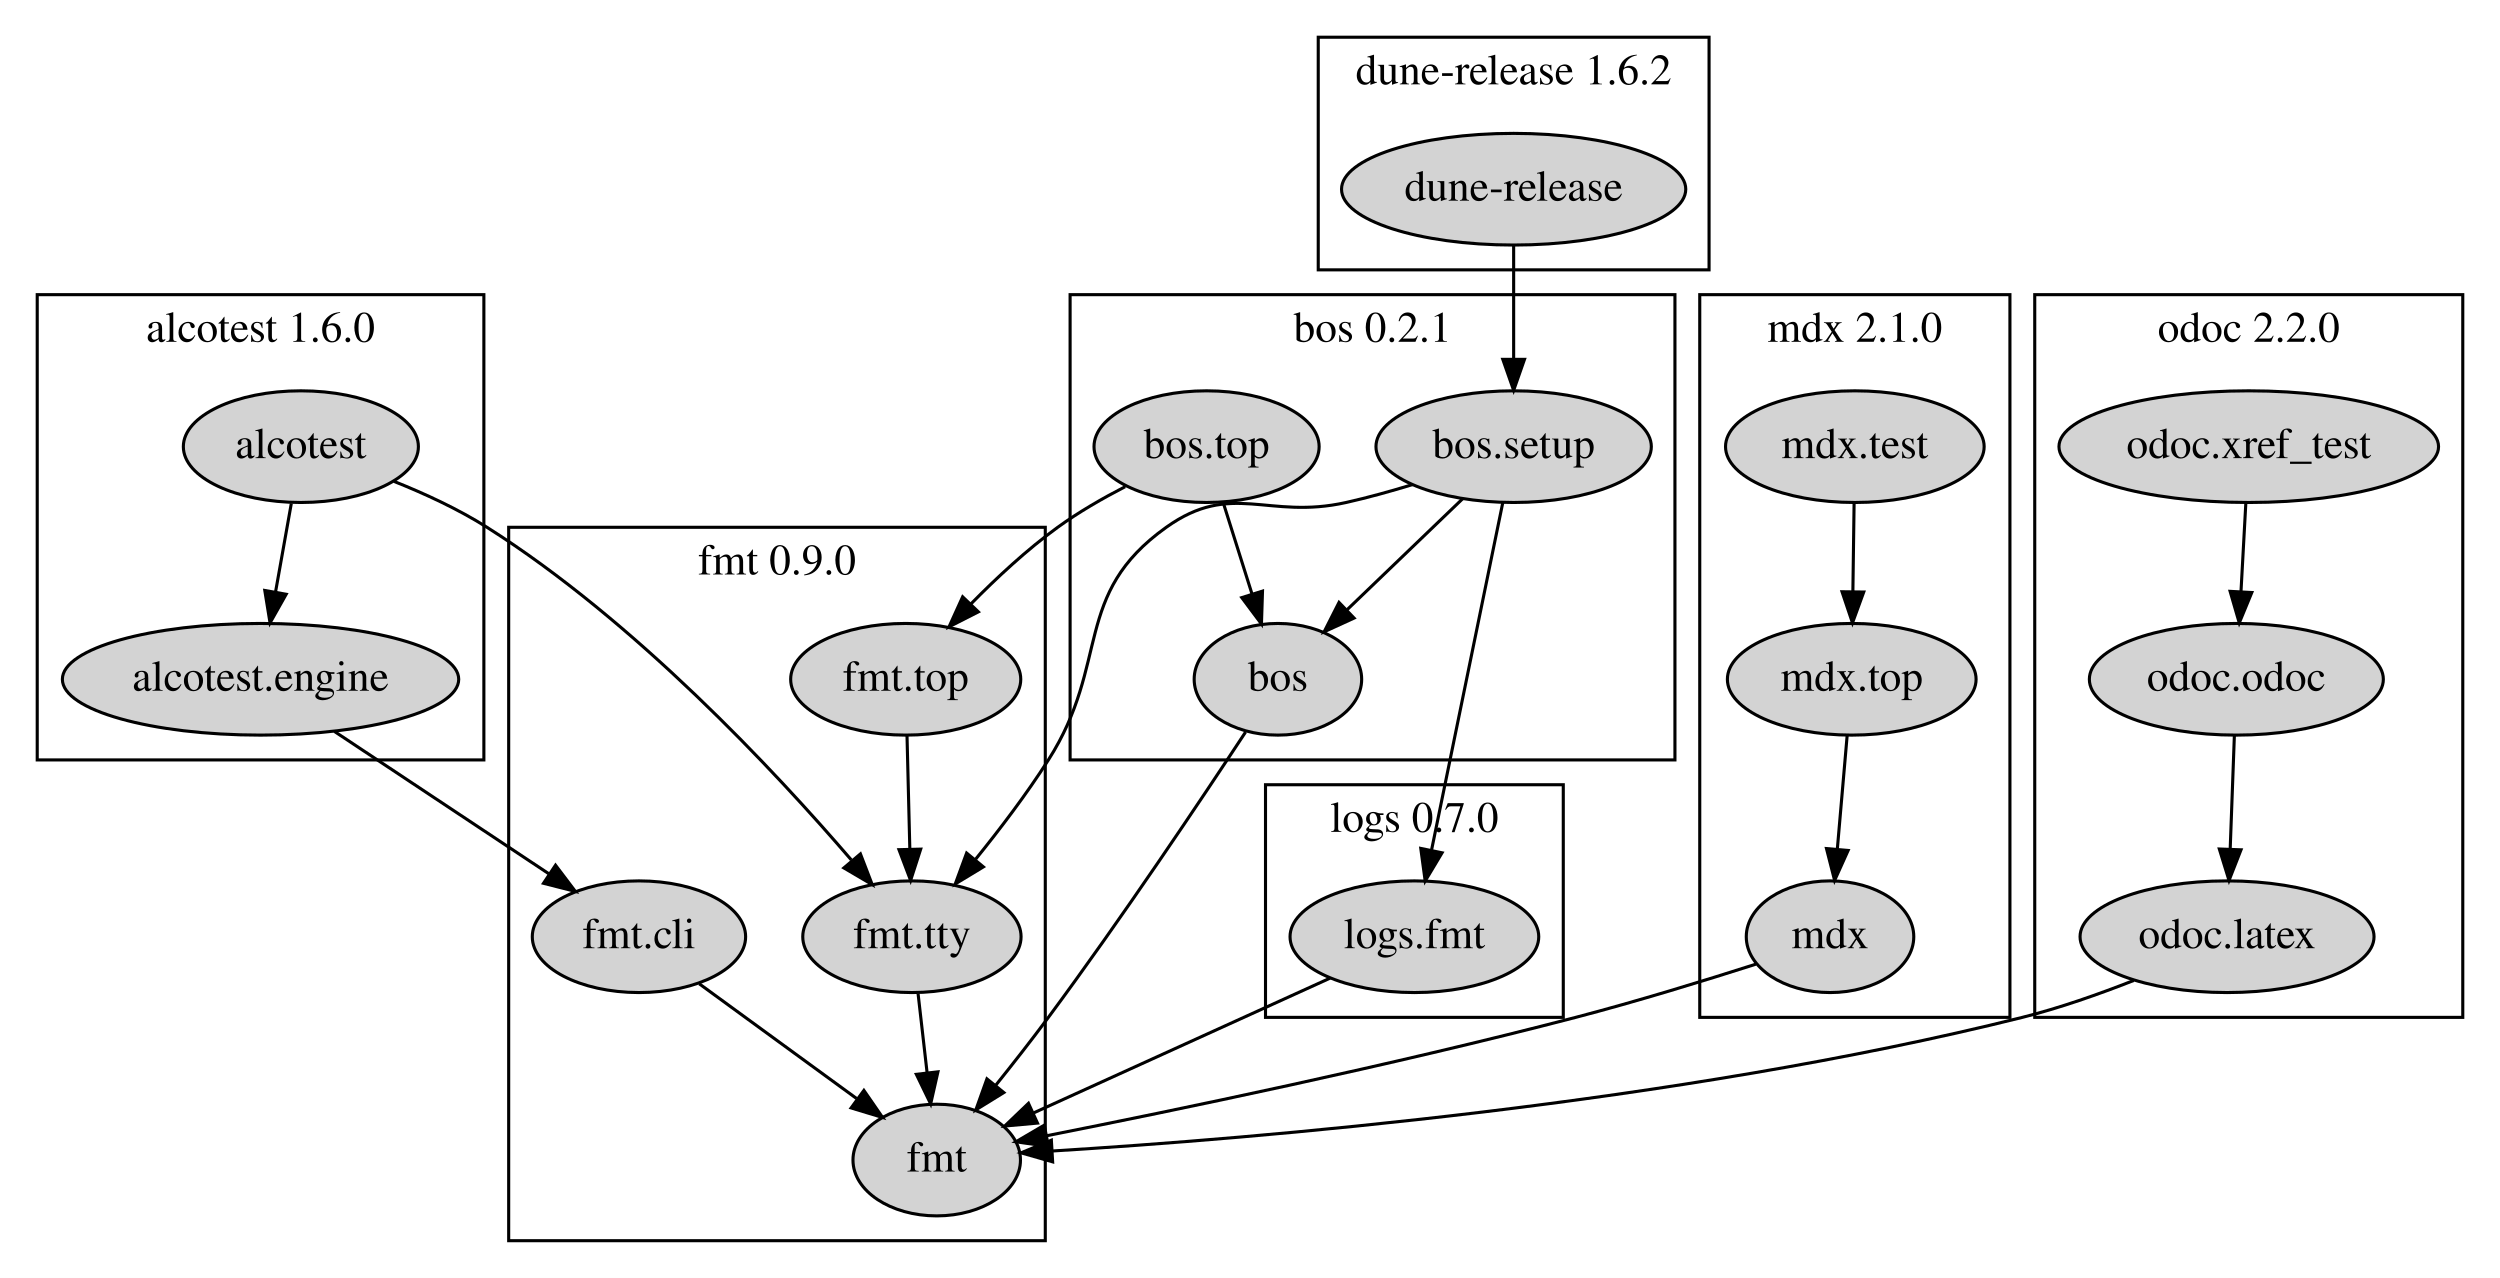
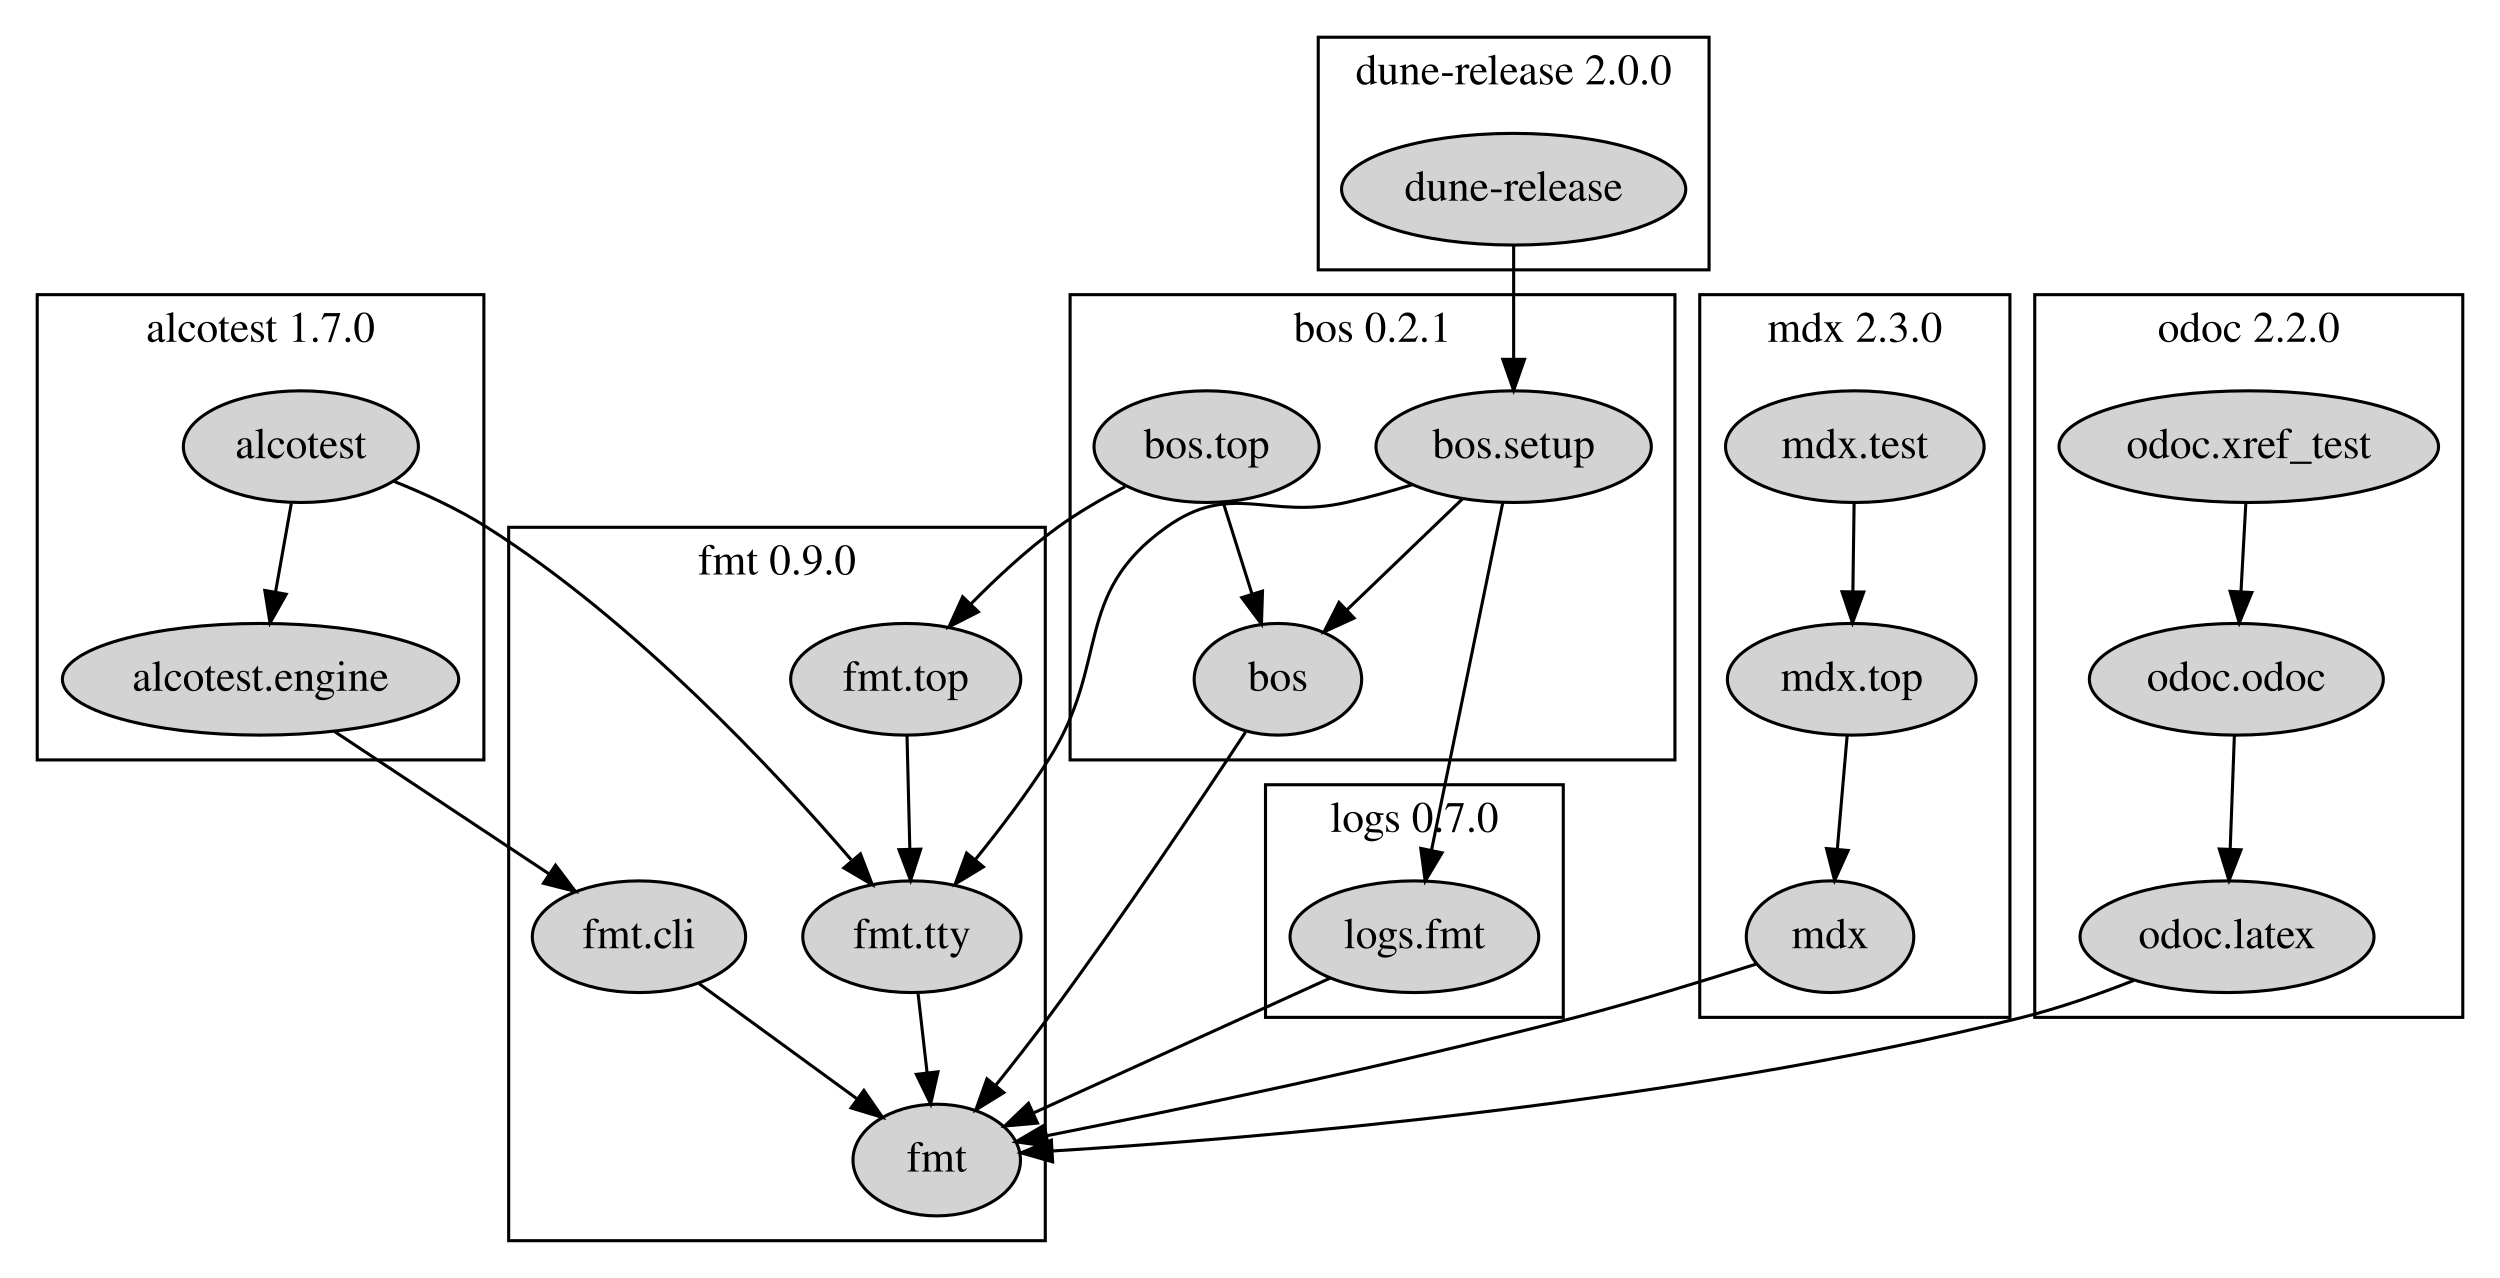
<svg xmlns="http://www.w3.org/2000/svg" width="806pt" height="412pt" viewBox="0.00 0.00 806.00 412.00">
  <g id="graph0" class="graph" transform="scale(1 1) rotate(0) translate(4 408)">
    <polygon fill="white" stroke="transparent" points="-4,4 -4,-408 802,-408 802,4 -4,4" />
    <g id="clust1" class="cluster">
      <polygon fill="none" stroke="black" points="160,-8 160,-238 333,-238 333,-8 160,-8" />
      <text text-anchor="middle" x="246.5" y="-222.8" font-family="Times,serif" font-size="14.00">fmt 0.9.0</text>
    </g>
    <g id="clust2" class="cluster">
      <polygon fill="none" stroke="black" points="652,-80 652,-313 790,-313 790,-80 652,-80" />
      <text text-anchor="middle" x="721" y="-297.8" font-family="Times,serif" font-size="14.00">odoc 2.2.0</text>
    </g>
    <g id="clust3" class="cluster">
+       <polygon fill="none" stroke="black" points="544,-80 544,-313 644,-313 644,-80 544,-80" />
+       <text text-anchor="middle" x="594" y="-297.8" font-family="Times,serif" font-size="14.00">mdx 2.3.0</text>
+     </g>
+     <g id="clust4" class="cluster">
+       <polygon fill="none" stroke="black" points="421,-321 421,-396 547,-396 547,-321 421,-321" />
+       <text text-anchor="middle" x="484" y="-380.8" font-family="Times,serif" font-size="14.00">dune-release 2.0.0</text>
+     </g>
+     <g id="clust5" class="cluster">
      <polygon fill="none" stroke="black" points="341,-163 341,-313 536,-313 536,-163 341,-163" />
      <text text-anchor="middle" x="438.5" y="-297.8" font-family="Times,serif" font-size="14.00">bos 0.2.1</text>
    </g>
-     <g id="clust4" class="cluster">
+     <g id="clust6" class="cluster">
      <polygon fill="none" stroke="black" points="8,-163 8,-313 152,-313 152,-163 8,-163" />
-       <text text-anchor="middle" x="80" y="-297.8" font-family="Times,serif" font-size="14.00">alcotest 1.6.0</text>
+       <text text-anchor="middle" x="80" y="-297.8" font-family="Times,serif" font-size="14.00">alcotest 1.7.0</text>
    </g>
-     <g id="clust5" class="cluster">
-       <polygon fill="none" stroke="black" points="544,-80 544,-313 644,-313 644,-80 544,-80" />
-       <text text-anchor="middle" x="594" y="-297.8" font-family="Times,serif" font-size="14.00">mdx 2.1.0</text>
-     </g>
-     <g id="clust6" class="cluster">
+     <g id="clust7" class="cluster">
      <polygon fill="none" stroke="black" points="404,-80 404,-155 500,-155 500,-80 404,-80" />
      <text text-anchor="middle" x="452" y="-139.8" font-family="Times,serif" font-size="14.00">logs 0.7.0</text>
-     </g>
-     <g id="clust7" class="cluster">
-       <polygon fill="none" stroke="black" points="421,-321 421,-396 547,-396 547,-321 421,-321" />
-       <text text-anchor="middle" x="484" y="-380.8" font-family="Times,serif" font-size="14.00">dune-release 1.6.2</text>
    </g>
    <g id="node1" class="node">
      <ellipse fill="lightgrey" stroke="black" cx="93" cy="-264" rx="37.89" ry="18" />
      <text text-anchor="middle" x="93" y="-260.3" font-family="Times,serif" font-size="14.00">alcotest</text>
    </g>
    <g id="node2" class="node">
      <ellipse fill="lightgrey" stroke="black" cx="80" cy="-189" rx="63.89" ry="18" />
      <text text-anchor="middle" x="80" y="-185.3" font-family="Times,serif" font-size="14.00">alcotest.engine</text>
    </g>
    <g id="edge1" class="edge">
      <path fill="none" stroke="black" d="M89.92,-245.7C88.4,-237.15 86.53,-226.65 84.82,-217.07" />
      <polygon fill="black" stroke="black" points="88.26,-216.41 83.06,-207.18 81.37,-217.63 88.26,-216.41" />
    </g>
    <g id="node10" class="node">
      <ellipse fill="lightgrey" stroke="black" cx="290" cy="-106" rx="35.19" ry="18" />
      <text text-anchor="middle" x="290" y="-102.3" font-family="Times,serif" font-size="14.00">fmt.tty</text>
    </g>
    <g id="edge2" class="edge">
      <path fill="none" stroke="black" d="M122.98,-252.82C132.9,-248.86 143.75,-243.86 153,-238 200.58,-207.88 245.76,-159.5 270.49,-130.73" />
      <polygon fill="black" stroke="black" points="273.4,-132.7 277.2,-122.81 268.06,-128.18 273.4,-132.7" />
    </g>
    <g id="node8" class="node">
      <ellipse fill="lightgrey" stroke="black" cx="202" cy="-106" rx="34.39" ry="18" />
      <text text-anchor="middle" x="202" y="-102.3" font-family="Times,serif" font-size="14.00">fmt.cli</text>
    </g>
    <g id="edge3" class="edge">
      <path fill="none" stroke="black" d="M103.81,-172.19C123.59,-159.06 151.81,-140.32 172.92,-126.31" />
      <polygon fill="black" stroke="black" points="175.1,-129.06 181.49,-120.62 171.22,-123.23 175.1,-129.06" />
    </g>
    <g id="node3" class="node">
      <ellipse fill="lightgrey" stroke="black" cx="408" cy="-189" rx="27" ry="18" />
      <text text-anchor="middle" x="408" y="-185.3" font-family="Times,serif" font-size="14.00">bos</text>
    </g>
    <g id="node7" class="node">
      <ellipse fill="lightgrey" stroke="black" cx="298" cy="-34" rx="27" ry="18" />
      <text text-anchor="middle" x="298" y="-30.3" font-family="Times,serif" font-size="14.00">fmt</text>
    </g>
    <g id="edge4" class="edge">
      <path fill="none" stroke="black" d="M397.58,-172C383.57,-150.69 357.68,-111.96 334,-80 328.61,-72.72 322.52,-64.96 316.91,-57.97" />
      <polygon fill="black" stroke="black" points="319.63,-55.76 310.62,-50.19 314.19,-60.17 319.63,-55.76" />
    </g>
    <g id="node4" class="node">
      <ellipse fill="lightgrey" stroke="black" cx="484" cy="-264" rx="44.39" ry="18" />
      <text text-anchor="middle" x="484" y="-260.3" font-family="Times,serif" font-size="14.00">bos.setup</text>
    </g>
    <g id="edge5" class="edge">
      <path fill="none" stroke="black" d="M467.51,-247.16C456.62,-236.7 442.22,-222.87 430.32,-211.44" />
      <polygon fill="black" stroke="black" points="432.55,-208.73 422.91,-204.32 427.7,-213.78 432.55,-208.73" />
    </g>
    <g id="edge6" class="edge">
      <path fill="none" stroke="black" d="M451.4,-251.77C444.4,-249.63 437,-247.57 430,-246 404.61,-240.3 393.19,-253.11 372,-238 341.58,-216.3 354.09,-194.51 334,-163 327.01,-152.03 318.34,-140.62 310.54,-130.99" />
      <polygon fill="black" stroke="black" points="313.04,-128.52 303.98,-123.03 307.64,-132.97 313.04,-128.52" />
    </g>
    <g id="node11" class="node">
      <ellipse fill="lightgrey" stroke="black" cx="452" cy="-106" rx="40.09" ry="18" />
      <text text-anchor="middle" x="452" y="-102.3" font-family="Times,serif" font-size="14.00">logs.fmt</text>
    </g>
    <g id="edge7" class="edge">
      <path fill="none" stroke="black" d="M480.51,-246.01C474.98,-219.05 464.15,-166.23 457.55,-134.03" />
      <polygon fill="black" stroke="black" points="460.92,-133.06 455.48,-123.97 454.06,-134.47 460.92,-133.06" />
    </g>
    <g id="node5" class="node">
      <ellipse fill="lightgrey" stroke="black" cx="385" cy="-264" rx="36.29" ry="18" />
      <text text-anchor="middle" x="385" y="-260.3" font-family="Times,serif" font-size="14.00">bos.top</text>
    </g>
    <g id="edge8" class="edge">
      <path fill="none" stroke="black" d="M390.33,-246.07C393.09,-237.32 396.52,-226.43 399.62,-216.59" />
      <polygon fill="black" stroke="black" points="403.03,-217.43 402.69,-206.84 396.35,-215.33 403.03,-217.43" />
    </g>
    <g id="node9" class="node">
      <ellipse fill="lightgrey" stroke="black" cx="288" cy="-189" rx="37.09" ry="18" />
      <text text-anchor="middle" x="288" y="-185.3" font-family="Times,serif" font-size="14.00">fmt.top</text>
    </g>
    <g id="edge9" class="edge">
      <path fill="none" stroke="black" d="M358.76,-251.1C351.46,-247.33 343.69,-242.86 337,-238 327.11,-230.83 317.28,-221.69 309.05,-213.32" />
      <polygon fill="black" stroke="black" points="311.42,-210.74 301.98,-205.93 306.36,-215.58 311.42,-210.74" />
    </g>
    <g id="node6" class="node">
      <ellipse fill="lightgrey" stroke="black" cx="484" cy="-347" rx="55.49" ry="18" />
      <text text-anchor="middle" x="484" y="-343.3" font-family="Times,serif" font-size="14.00">dune-release</text>
    </g>
    <g id="edge10" class="edge">
      <path fill="none" stroke="black" d="M484,-328.82C484,-318.19 484,-304.31 484,-292.2" />
      <polygon fill="black" stroke="black" points="487.5,-292.15 484,-282.15 480.5,-292.15 487.5,-292.15" />
    </g>
    <g id="edge11" class="edge">
      <path fill="none" stroke="black" d="M221.43,-90.83C236.03,-80.18 256.19,-65.48 272.16,-53.84" />
      <polygon fill="black" stroke="black" points="274.52,-56.45 280.54,-47.73 270.4,-50.8 274.52,-56.45" />
    </g>
    <g id="edge12" class="edge">
      <path fill="none" stroke="black" d="M288.42,-170.82C288.69,-160.19 289.03,-146.31 289.33,-134.2" />
      <polygon fill="black" stroke="black" points="292.83,-134.24 289.58,-124.15 285.83,-134.06 292.83,-134.24" />
    </g>
    <g id="edge13" class="edge">
      <path fill="none" stroke="black" d="M291.98,-87.7C292.86,-79.98 293.92,-70.71 294.9,-62.11" />
      <polygon fill="black" stroke="black" points="298.39,-62.44 296.05,-52.1 291.43,-61.64 298.39,-62.44" />
    </g>
    <g id="edge14" class="edge">
      <path fill="none" stroke="black" d="M424.82,-92.65C398.1,-80.5 357.34,-61.97 329.28,-49.22" />
      <polygon fill="black" stroke="black" points="330.48,-45.92 319.93,-44.97 327.58,-52.29 330.48,-45.92" />
    </g>
    <g id="node12" class="node">
      <ellipse fill="lightgrey" stroke="black" cx="586" cy="-106" rx="27" ry="18" />
      <text text-anchor="middle" x="586" y="-102.3" font-family="Times,serif" font-size="14.00">mdx</text>
    </g>
    <g id="edge15" class="edge">
      <path fill="none" stroke="black" d="M562.11,-97.16C545.82,-91.95 523.73,-85.15 504,-80 444.57,-64.48 374.56,-49.97 333.36,-41.82" />
      <polygon fill="black" stroke="black" points="334.02,-38.38 323.53,-39.89 332.67,-45.25 334.02,-38.38" />
    </g>
    <g id="node13" class="node">
      <ellipse fill="lightgrey" stroke="black" cx="594" cy="-264" rx="41.69" ry="18" />
      <text text-anchor="middle" x="594" y="-260.3" font-family="Times,serif" font-size="14.00">mdx.test</text>
    </g>
    <g id="node14" class="node">
      <ellipse fill="lightgrey" stroke="black" cx="593" cy="-189" rx="40.09" ry="18" />
      <text text-anchor="middle" x="593" y="-185.3" font-family="Times,serif" font-size="14.00">mdx.top</text>
    </g>
    <g id="edge16" class="edge">
      <path fill="none" stroke="black" d="M593.76,-245.7C593.65,-237.25 593.51,-226.87 593.37,-217.37" />
      <polygon fill="black" stroke="black" points="596.87,-217.13 593.24,-207.18 589.87,-217.22 596.87,-217.13" />
    </g>
    <g id="edge17" class="edge">
      <path fill="none" stroke="black" d="M591.52,-170.82C590.6,-160.19 589.4,-146.31 588.35,-134.2" />
      <polygon fill="black" stroke="black" points="591.83,-133.81 587.48,-124.15 584.86,-134.42 591.83,-133.81" />
    </g>
    <g id="node15" class="node">
      <ellipse fill="lightgrey" stroke="black" cx="714" cy="-106" rx="47.39" ry="18" />
      <text text-anchor="middle" x="714" y="-102.3" font-family="Times,serif" font-size="14.00">odoc.latex</text>
    </g>
    <g id="edge18" class="edge">
      <path fill="none" stroke="black" d="M683.92,-91.9C672.81,-87.53 660.01,-83 648,-80 536.24,-52.06 399.84,-40.89 335.28,-36.92" />
      <polygon fill="black" stroke="black" points="335.37,-33.42 325.18,-36.33 334.96,-40.41 335.37,-33.42" />
    </g>
    <g id="node16" class="node">
      <ellipse fill="lightgrey" stroke="black" cx="717" cy="-189" rx="47.39" ry="18" />
      <text text-anchor="middle" x="717" y="-185.3" font-family="Times,serif" font-size="14.00">odoc.odoc</text>
    </g>
    <g id="edge19" class="edge">
      <path fill="none" stroke="black" d="M716.36,-170.82C715.97,-160.19 715.46,-146.31 715.01,-134.2" />
      <polygon fill="black" stroke="black" points="718.5,-134.02 714.64,-124.15 711.51,-134.28 718.5,-134.02" />
    </g>
    <g id="node17" class="node">
      <ellipse fill="lightgrey" stroke="black" cx="721" cy="-264" rx="61.19" ry="18" />
      <text text-anchor="middle" x="721" y="-260.3" font-family="Times,serif" font-size="14.00">odoc.xref_test</text>
    </g>
    <g id="edge20" class="edge">
      <path fill="none" stroke="black" d="M720.05,-245.7C719.59,-237.25 719.02,-226.87 718.5,-217.37" />
      <polygon fill="black" stroke="black" points="721.98,-216.97 717.94,-207.18 714.99,-217.35 721.98,-216.97" />
    </g>
  </g>
</svg>
